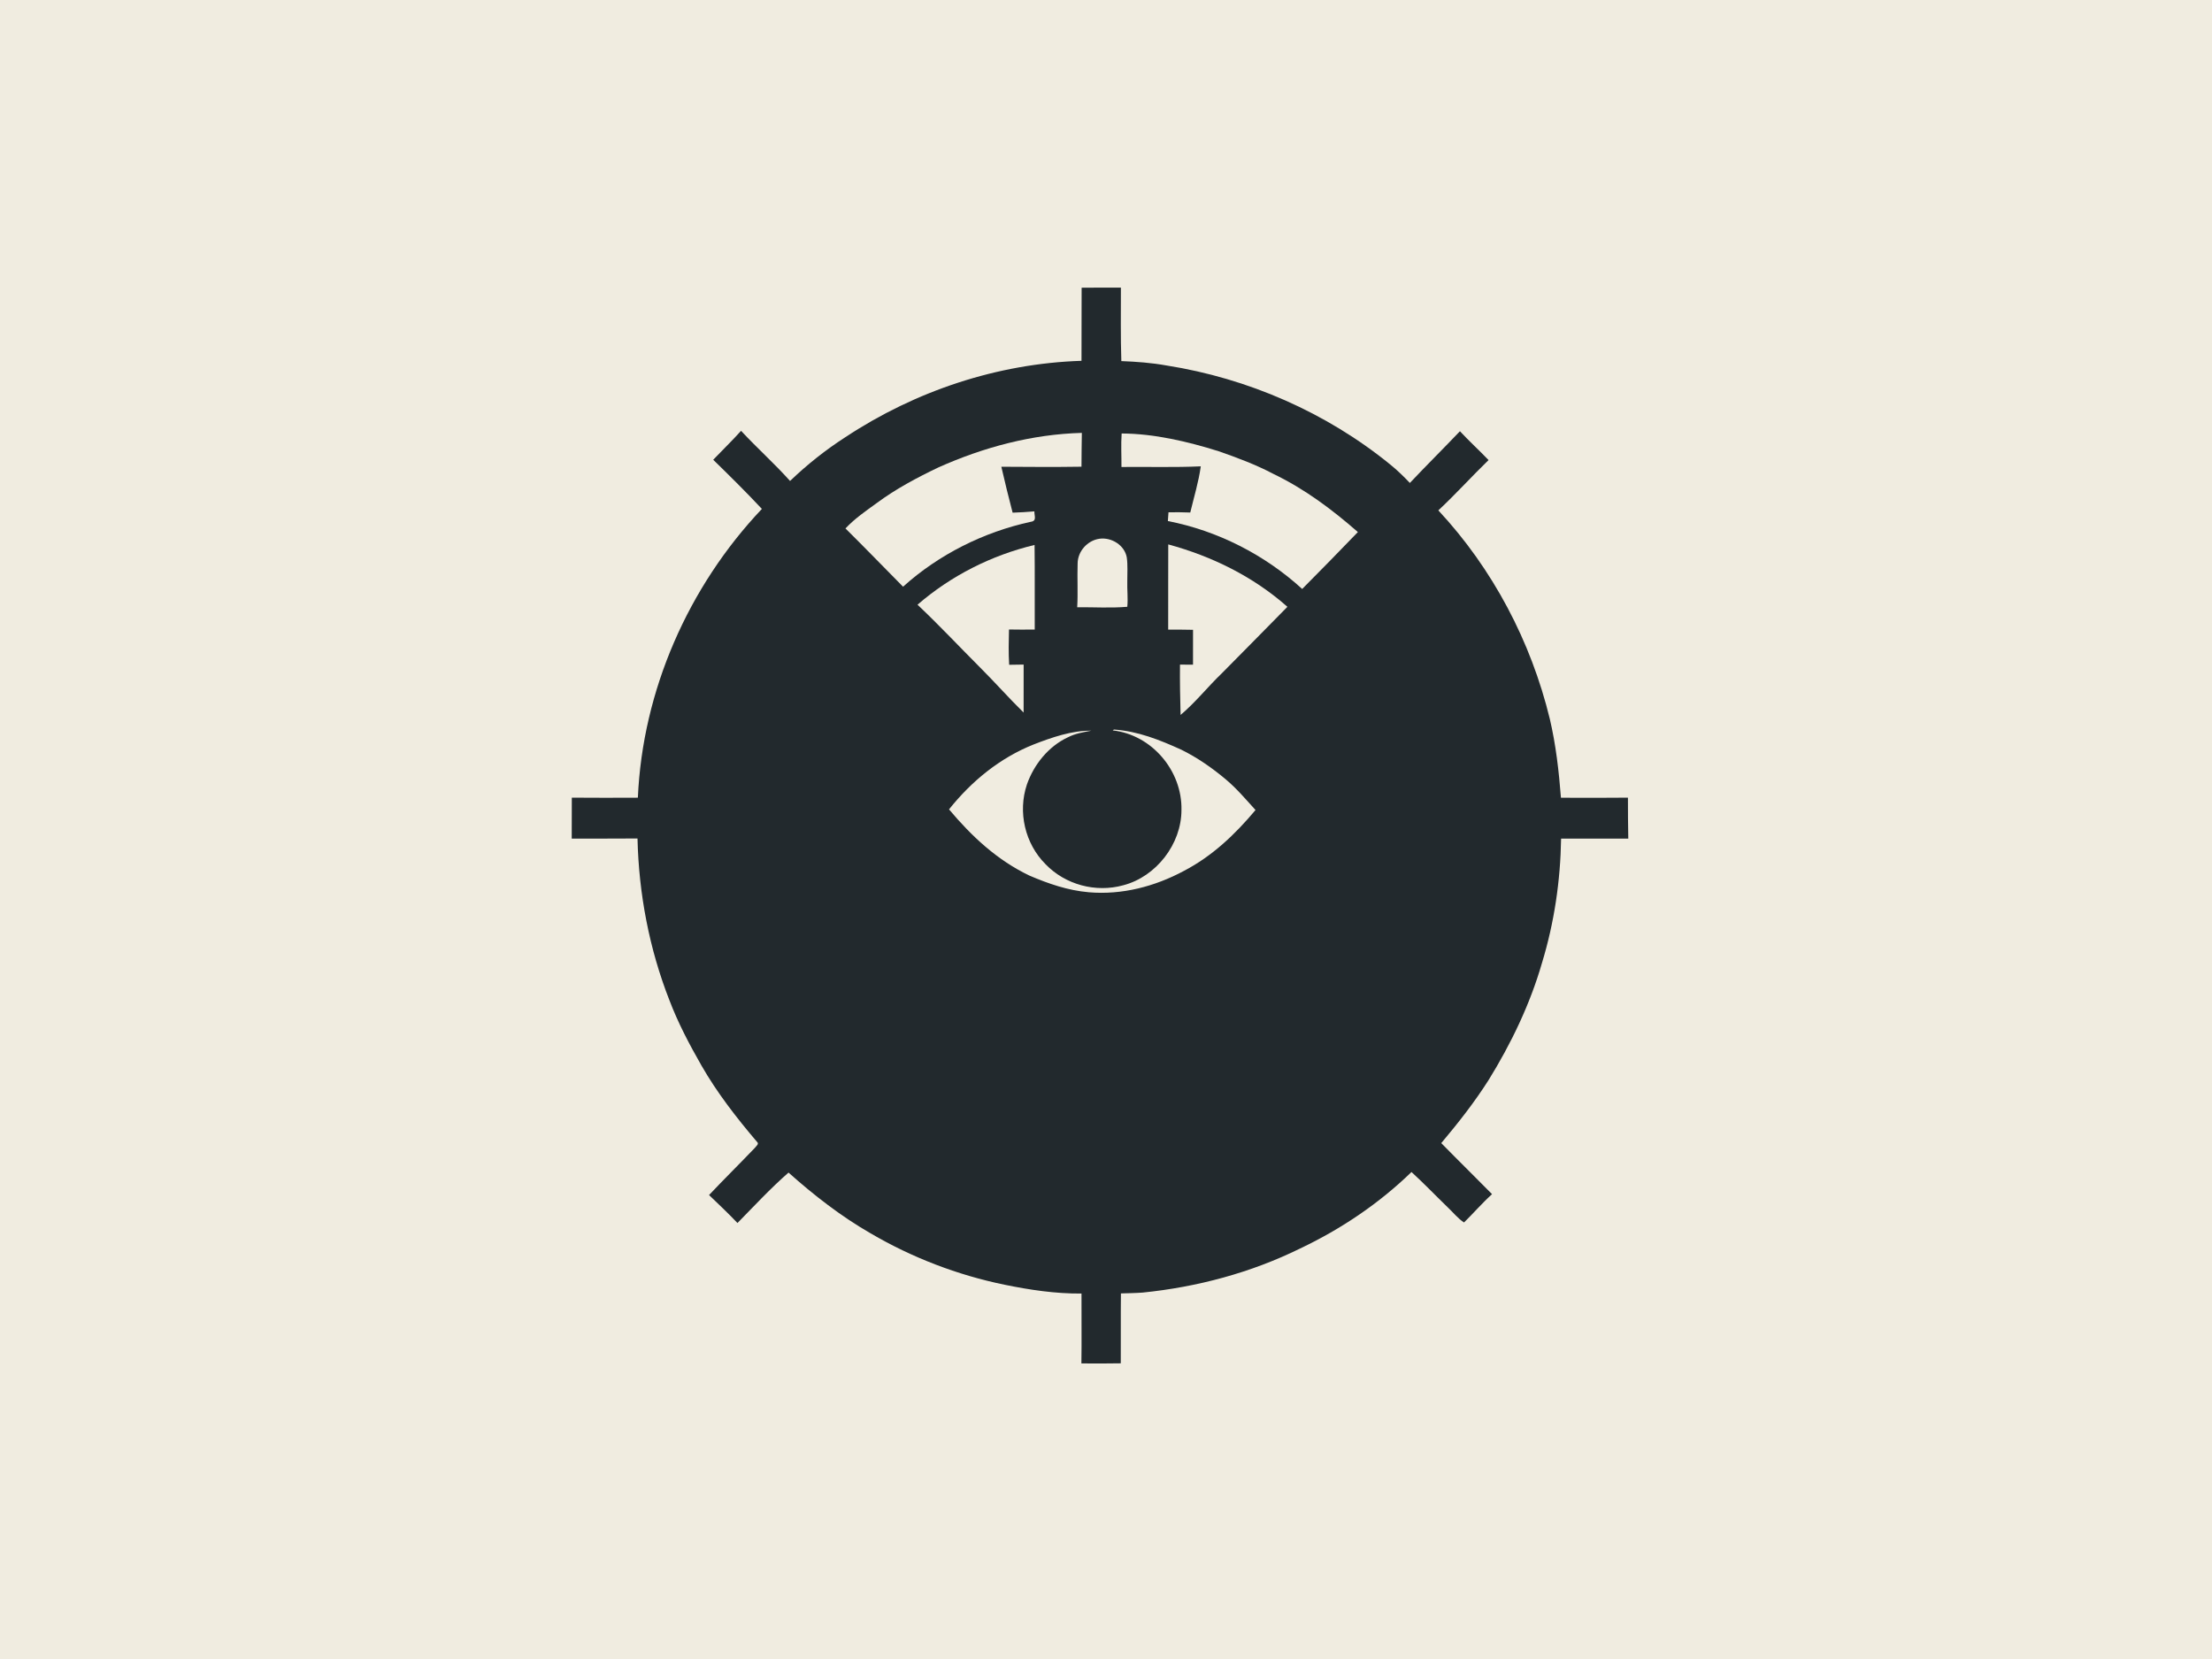
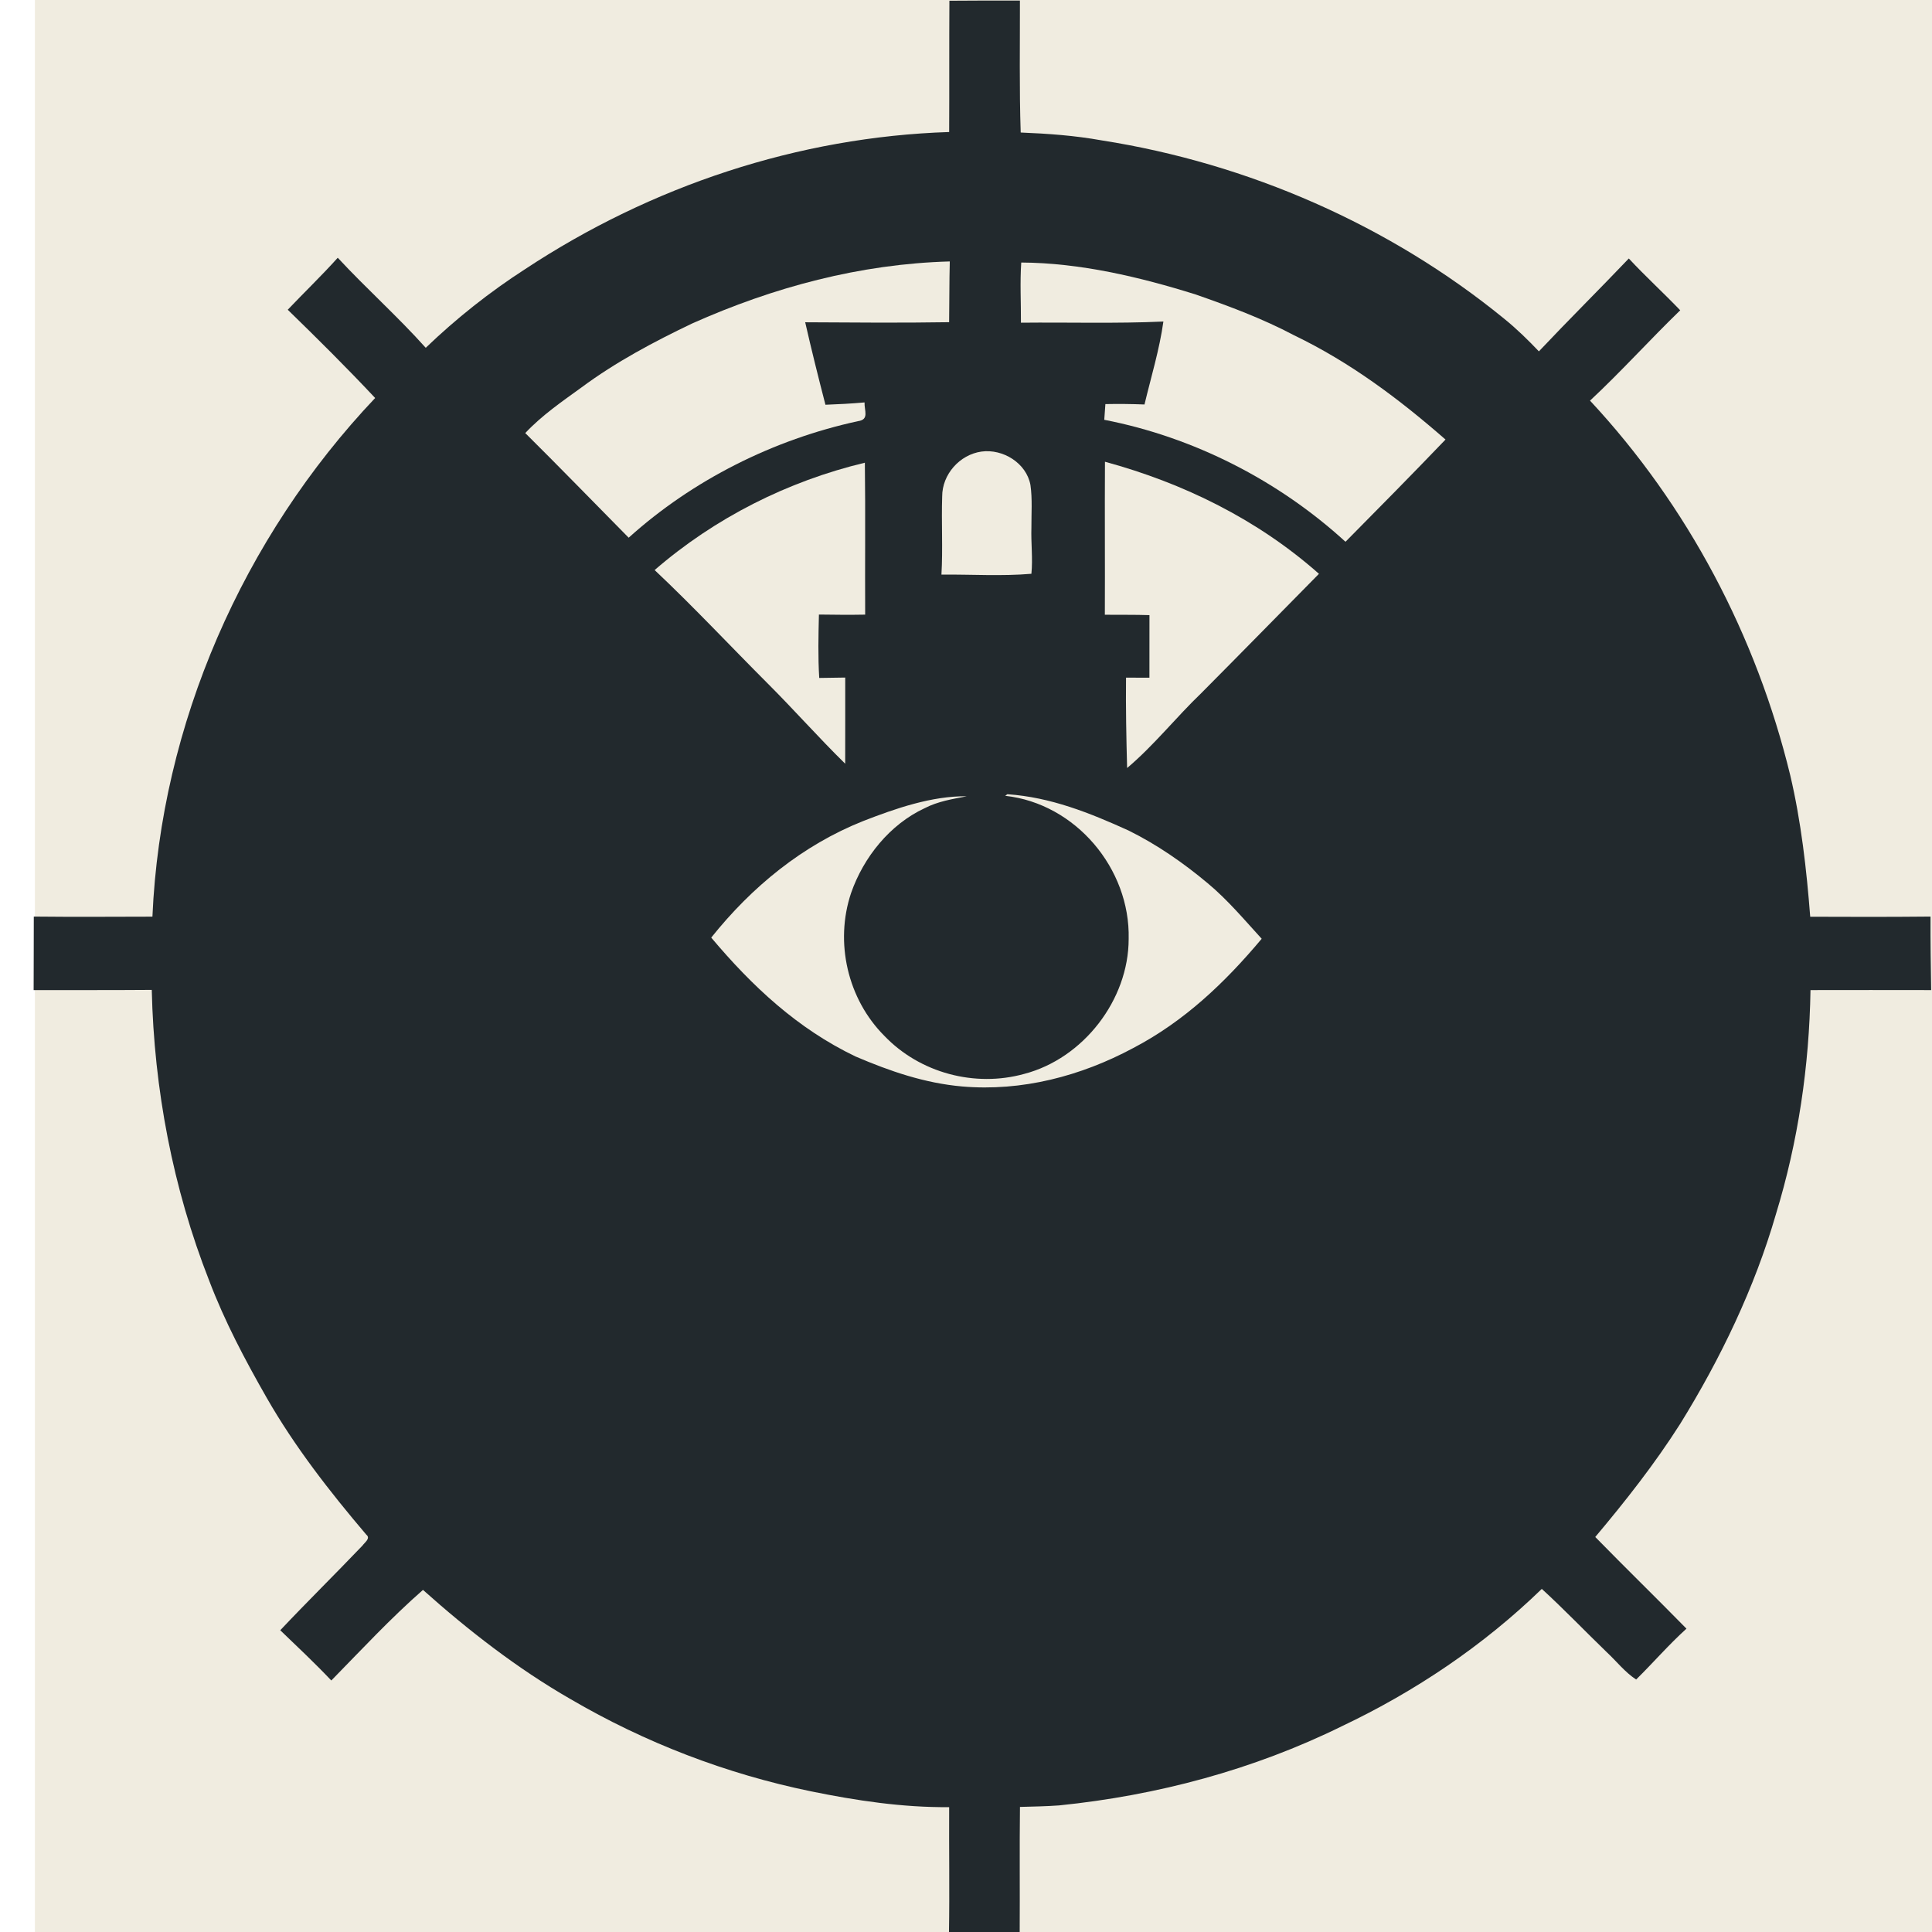
- <svg xmlns="http://www.w3.org/2000/svg" version="1.1" viewBox="0 0 1024 768" width="1024.0pt" height="768.0pt">
+ <svg xmlns="http://www.w3.org/2000/svg" version="1.1" viewBox="0 0 480 498" width="1024.0pt" height="1024.0pt">
  <path d="M 0.00 0.00 L 1024.00 0.00 L 1024.00 768.00 L 0.00 768.00 L 0.00 0.00 Z" fill="#f0ece0" />
-   <path d="M 500.72 133.19 C 506.78 133.16 512.84 133.11 518.90 133.15 C 518.92 144.48 518.72 155.84 519.10 167.16 C 526.12 167.44 533.07 167.94 540.00 169.19 C 577.73 175.11 614.19 191.02 643.79 215.21 C 646.96 217.78 649.86 220.62 652.67 223.57 C 660.29 215.49 668.19 207.67 675.85 199.63 C 680.12 204.23 684.76 208.45 689.10 212.98 C 681.24 220.60 673.87 228.79 665.85 236.27 C 691.07 263.34 708.73 296.93 717.46 332.84 C 720.27 344.77 721.66 357.09 722.61 369.30 C 732.94 369.35 743.28 369.36 753.62 369.26 C 753.59 375.58 753.68 381.89 753.78 388.21 C 743.41 388.18 733.05 388.20 722.68 388.21 C 722.37 407.77 719.50 427.25 713.77 445.97 C 708.27 464.98 699.48 483.24 689.08 500.04 C 682.53 510.34 675.04 519.86 667.20 529.18 C 674.97 537.12 682.93 544.88 690.71 552.81 C 686.14 556.94 682.12 561.61 677.74 565.92 C 674.87 564.06 672.65 561.18 670.15 558.86 C 664.55 553.45 659.16 547.81 653.42 542.56 C 638.36 557.17 620.82 568.97 601.88 577.96 C 579.06 589.19 554.28 595.80 529.00 598.37 C 525.65 598.62 522.27 598.66 518.91 598.76 C 518.78 609.54 518.91 620.33 518.84 631.12 C 512.76 631.22 506.69 631.23 500.61 631.17 C 500.79 620.39 500.60 609.60 500.66 598.82 C 488.61 598.92 476.77 597.14 464.99 594.73 C 443.22 590.25 422.23 582.19 403.05 570.96 C 389.44 563.15 376.71 553.26 365.03 542.82 C 356.71 550.10 349.13 558.29 341.40 566.17 C 337.17 561.70 332.67 557.48 328.24 553.22 C 335.20 545.84 342.42 538.74 349.43 531.40 C 349.98 530.60 351.62 529.53 350.42 528.58 C 341.02 517.53 331.96 505.90 324.74 493.29 C 319.13 483.47 313.94 473.67 309.91 463.08 C 300.56 439.29 295.70 413.70 295.12 388.16 C 284.97 388.24 274.82 388.20 264.67 388.21 C 264.71 381.89 264.68 375.58 264.71 369.26 C 274.90 369.37 285.10 369.30 295.29 369.28 C 297.44 319.71 318.65 271.53 352.70 235.59 C 345.40 227.80 337.82 220.28 330.17 212.84 C 334.44 208.35 338.91 204.06 343.06 199.44 C 350.42 207.38 358.52 214.58 365.74 222.65 C 373.60 215.10 382.22 208.26 391.38 202.36 C 423.81 180.95 461.76 168.28 500.66 167.03 C 500.72 155.75 500.65 144.47 500.72 133.19 Z" fill="#22292d" />
-   <path d="M 519.24 200.67 C 534.37 200.75 549.78 204.39 564.15 208.89 C 572.84 211.92 581.43 215.12 589.58 219.43 C 604.03 226.39 616.57 235.79 628.60 246.30 C 620.10 255.17 611.46 263.92 602.82 272.65 C 585.51 256.83 563.67 245.68 540.64 241.21 C 540.74 239.86 540.83 238.51 540.93 237.16 C 544.30 237.09 547.65 237.13 551.01 237.26 C 552.70 230.18 554.88 223.08 555.88 215.88 C 543.66 216.44 531.39 216.05 519.16 216.18 C 519.19 211.02 518.89 205.82 519.24 200.67 Z" fill="#f0ece0" />
-   <path d="M 500.82 200.39 C 500.68 205.61 500.73 210.83 500.65 216.05 C 488.29 216.25 475.91 216.14 463.55 216.07 C 465.17 223.18 466.94 230.27 468.77 237.33 C 472.14 237.21 475.50 237.03 478.85 236.73 C 478.75 238.78 480.15 241.16 477.16 241.56 C 455.40 246.28 434.61 256.68 418.05 271.60 C 409.16 262.61 400.37 253.53 391.39 244.63 C 395.74 240.01 400.81 236.55 405.91 232.85 C 414.70 226.33 424.53 221.10 434.39 216.39 C 455.42 207.00 477.72 201.03 500.82 200.39 Z" fill="#f0ece0" />
-   <path d="M 508.98 249.40 C 514.52 248.64 520.56 252.35 521.61 258.00 C 522.13 261.61 521.84 265.36 521.86 269.00 C 521.73 272.97 522.25 276.96 521.86 280.90 C 514.19 281.56 506.37 281.04 498.67 281.11 C 499.06 274.40 498.64 267.69 498.86 260.98 C 498.85 255.27 503.37 250.19 508.98 249.40 Z" fill="#f0ece0" />
-   <path d="M 478.93 252.27 C 479.10 265.32 478.94 278.37 479.01 291.43 C 475.03 291.51 471.06 291.46 467.09 291.41 C 466.96 296.86 466.83 302.30 467.17 307.75 C 469.40 307.71 471.64 307.67 473.87 307.65 C 473.89 315.06 473.86 322.46 473.86 329.86 C 467.01 323.14 460.67 315.95 453.88 309.17 C 444.16 299.44 434.75 289.37 424.74 279.94 C 440.25 266.51 458.98 257.05 478.93 252.27 Z" fill="#f0ece0" />
-   <path d="M 540.82 252.02 C 561.12 257.55 580.17 266.91 595.98 280.91 C 585.87 291.16 575.80 301.45 565.65 311.66 C 559.14 317.90 553.42 325.16 546.53 330.97 C 546.32 323.21 546.17 315.43 546.25 307.67 C 548.26 307.69 550.27 307.70 552.28 307.69 C 552.30 302.31 552.29 296.94 552.29 291.56 C 548.46 291.43 544.63 291.50 540.79 291.46 C 540.85 278.31 540.74 265.16 540.82 252.02 Z" fill="#f0ece0" />
-   <path d="M 515.67 337.72 C 526.83 338.50 536.84 342.51 546.91 347.08 C 554.22 350.69 561.08 355.45 567.32 360.68 C 572.48 364.98 576.71 370.05 581.22 374.98 C 571.74 386.29 561.30 396.24 548.12 403.14 C 534.61 410.39 519.38 414.38 504.00 413.05 C 494.33 412.20 485.40 409.12 476.54 405.33 C 461.58 398.17 449.91 387.25 439.33 374.68 C 449.79 361.59 462.84 350.87 478.51 344.63 C 486.84 341.39 496.19 338.14 505.22 338.25 C 501.45 338.98 497.79 339.55 494.33 341.33 C 485.37 345.51 478.60 353.95 475.38 363.18 C 471.11 375.92 474.48 390.52 483.97 400.02 C 493.13 409.58 507.28 413.35 520.02 409.81 C 535.23 405.83 546.93 390.75 546.93 375.00 C 547.35 356.88 533.25 340.14 515.11 338.13 L 515.35 337.95 L 515.67 337.72 Z" fill="#f0ece0" />
+   <g transform="translate(-265, -133)">
+     <path d="M 500.72 133.19 C 506.78 133.16 512.84 133.11 518.90 133.15 C 518.92 144.48 518.72 155.84 519.10 167.16 C 526.12 167.44 533.07 167.94 540.00 169.19 C 577.73 175.11 614.19 191.02 643.79 215.21 C 646.96 217.78 649.86 220.62 652.67 223.57 C 660.29 215.49 668.19 207.67 675.85 199.63 C 680.12 204.23 684.76 208.45 689.10 212.98 C 681.24 220.60 673.87 228.79 665.85 236.27 C 691.07 263.34 708.73 296.93 717.46 332.84 C 720.27 344.77 721.66 357.09 722.61 369.30 C 732.94 369.35 743.28 369.36 753.62 369.26 C 753.59 375.58 753.68 381.89 753.78 388.21 C 743.41 388.18 733.05 388.20 722.68 388.21 C 722.37 407.77 719.50 427.25 713.77 445.97 C 708.27 464.98 699.48 483.24 689.08 500.04 C 682.53 510.34 675.04 519.86 667.20 529.18 C 674.97 537.12 682.93 544.88 690.71 552.81 C 686.14 556.94 682.12 561.61 677.74 565.92 C 674.87 564.06 672.65 561.18 670.15 558.86 C 664.55 553.45 659.16 547.81 653.42 542.56 C 638.36 557.17 620.82 568.97 601.88 577.96 C 579.06 589.19 554.28 595.80 529.00 598.37 C 525.65 598.62 522.27 598.66 518.91 598.76 C 518.78 609.54 518.91 620.33 518.84 631.12 C 512.76 631.22 506.69 631.23 500.61 631.17 C 500.79 620.39 500.60 609.60 500.66 598.82 C 488.61 598.92 476.77 597.14 464.99 594.73 C 443.22 590.25 422.23 582.19 403.05 570.96 C 389.44 563.15 376.71 553.26 365.03 542.82 C 356.71 550.10 349.13 558.29 341.40 566.17 C 337.17 561.70 332.67 557.48 328.24 553.22 C 335.20 545.84 342.42 538.74 349.43 531.40 C 349.98 530.60 351.62 529.53 350.42 528.58 C 341.02 517.53 331.96 505.90 324.74 493.29 C 319.13 483.47 313.94 473.67 309.91 463.08 C 300.56 439.29 295.70 413.70 295.12 388.16 C 284.97 388.24 274.82 388.20 264.67 388.21 C 264.71 381.89 264.68 375.58 264.71 369.26 C 274.90 369.37 285.10 369.30 295.29 369.28 C 297.44 319.71 318.65 271.53 352.70 235.59 C 345.40 227.80 337.82 220.28 330.17 212.84 C 334.44 208.35 338.91 204.06 343.06 199.44 C 350.42 207.38 358.52 214.58 365.74 222.65 C 373.60 215.10 382.22 208.26 391.38 202.36 C 423.81 180.95 461.76 168.28 500.66 167.03 C 500.72 155.75 500.65 144.47 500.72 133.19 Z" fill="#22292d" />
+     <path d="M 519.24 200.67 C 534.37 200.75 549.78 204.39 564.15 208.89 C 572.84 211.92 581.43 215.12 589.58 219.43 C 604.03 226.39 616.57 235.79 628.60 246.30 C 620.10 255.17 611.46 263.92 602.82 272.65 C 585.51 256.83 563.67 245.68 540.64 241.21 C 540.74 239.86 540.83 238.51 540.93 237.16 C 544.30 237.09 547.65 237.13 551.01 237.26 C 552.70 230.18 554.88 223.08 555.88 215.88 C 543.66 216.44 531.39 216.05 519.16 216.18 C 519.19 211.02 518.89 205.82 519.24 200.67 Z" fill="#f0ece0" />
+     <path d="M 500.82 200.39 C 500.68 205.61 500.73 210.83 500.65 216.05 C 488.29 216.25 475.91 216.14 463.55 216.07 C 465.17 223.18 466.94 230.27 468.77 237.33 C 472.14 237.21 475.50 237.03 478.85 236.73 C 478.75 238.78 480.15 241.16 477.16 241.56 C 455.40 246.28 434.61 256.68 418.05 271.60 C 409.16 262.61 400.37 253.53 391.39 244.63 C 395.74 240.01 400.81 236.55 405.91 232.85 C 414.70 226.33 424.53 221.10 434.39 216.39 C 455.42 207.00 477.72 201.03 500.82 200.39 Z" fill="#f0ece0" />
+     <path d="M 508.98 249.40 C 514.52 248.64 520.56 252.35 521.61 258.00 C 522.13 261.61 521.84 265.36 521.86 269.00 C 521.73 272.97 522.25 276.96 521.86 280.90 C 514.19 281.56 506.37 281.04 498.67 281.11 C 499.06 274.40 498.64 267.69 498.86 260.98 C 498.85 255.27 503.37 250.19 508.98 249.40 Z" fill="#f0ece0" />
+     <path d="M 478.93 252.27 C 479.10 265.32 478.94 278.37 479.01 291.43 C 475.03 291.51 471.06 291.46 467.09 291.41 C 466.96 296.86 466.83 302.30 467.17 307.75 C 469.40 307.71 471.64 307.67 473.87 307.65 C 473.89 315.06 473.86 322.46 473.86 329.86 C 467.01 323.14 460.67 315.95 453.88 309.17 C 444.16 299.44 434.75 289.37 424.74 279.94 C 440.25 266.51 458.98 257.05 478.93 252.27 Z" fill="#f0ece0" />
+     <path d="M 540.82 252.02 C 561.12 257.55 580.17 266.91 595.98 280.91 C 585.87 291.16 575.80 301.45 565.65 311.66 C 559.14 317.90 553.42 325.16 546.53 330.97 C 546.32 323.21 546.17 315.43 546.25 307.67 C 548.26 307.69 550.27 307.70 552.28 307.69 C 552.30 302.31 552.29 296.94 552.29 291.56 C 548.46 291.43 544.63 291.50 540.79 291.46 C 540.85 278.31 540.74 265.16 540.82 252.02 Z" fill="#f0ece0" />
+     <path d="M 515.67 337.72 C 526.83 338.50 536.84 342.51 546.91 347.08 C 554.22 350.69 561.08 355.45 567.32 360.68 C 572.48 364.98 576.71 370.05 581.22 374.98 C 571.74 386.29 561.30 396.24 548.12 403.14 C 534.61 410.39 519.38 414.38 504.00 413.05 C 494.33 412.20 485.40 409.12 476.54 405.33 C 461.58 398.17 449.91 387.25 439.33 374.68 C 449.79 361.59 462.84 350.87 478.51 344.63 C 486.84 341.39 496.19 338.14 505.22 338.25 C 501.45 338.98 497.79 339.55 494.33 341.33 C 485.37 345.51 478.60 353.95 475.38 363.18 C 471.11 375.92 474.48 390.52 483.97 400.02 C 493.13 409.58 507.28 413.35 520.02 409.81 C 535.23 405.83 546.93 390.75 546.93 375.00 C 547.35 356.88 533.25 340.14 515.11 338.13 L 515.35 337.95 L 515.67 337.72 Z" fill="#f0ece0" />
+   </g>
</svg>
